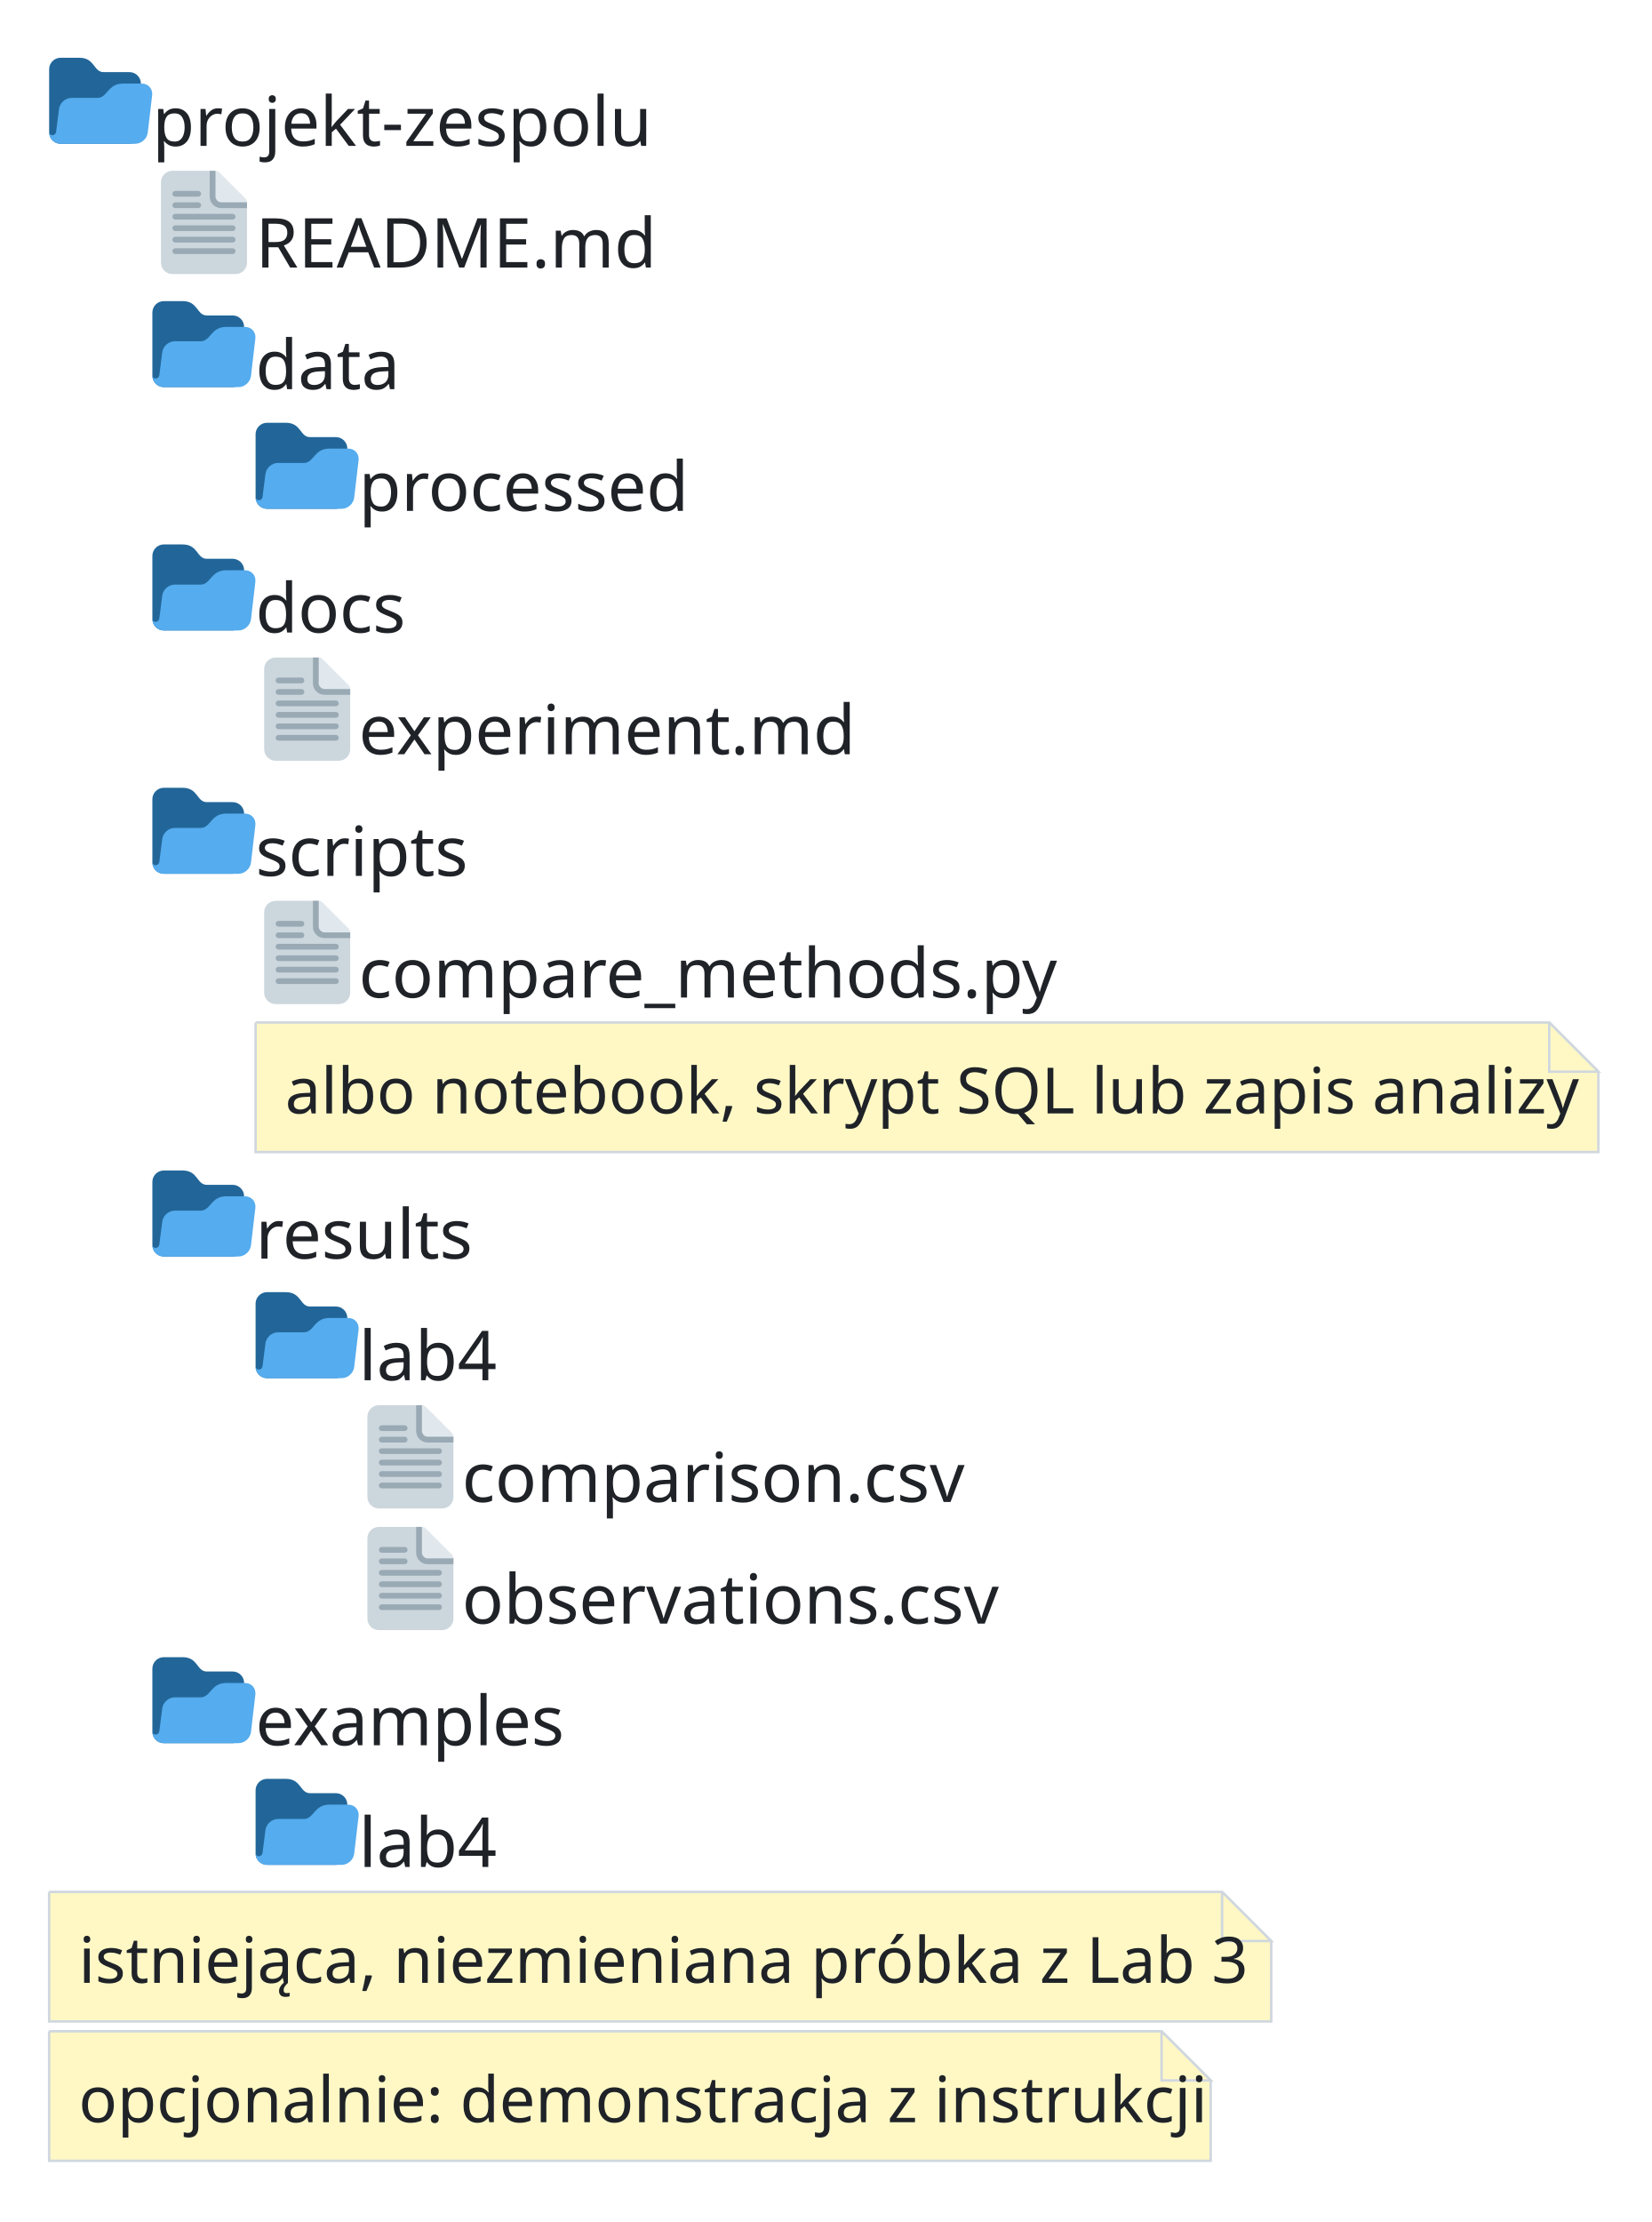
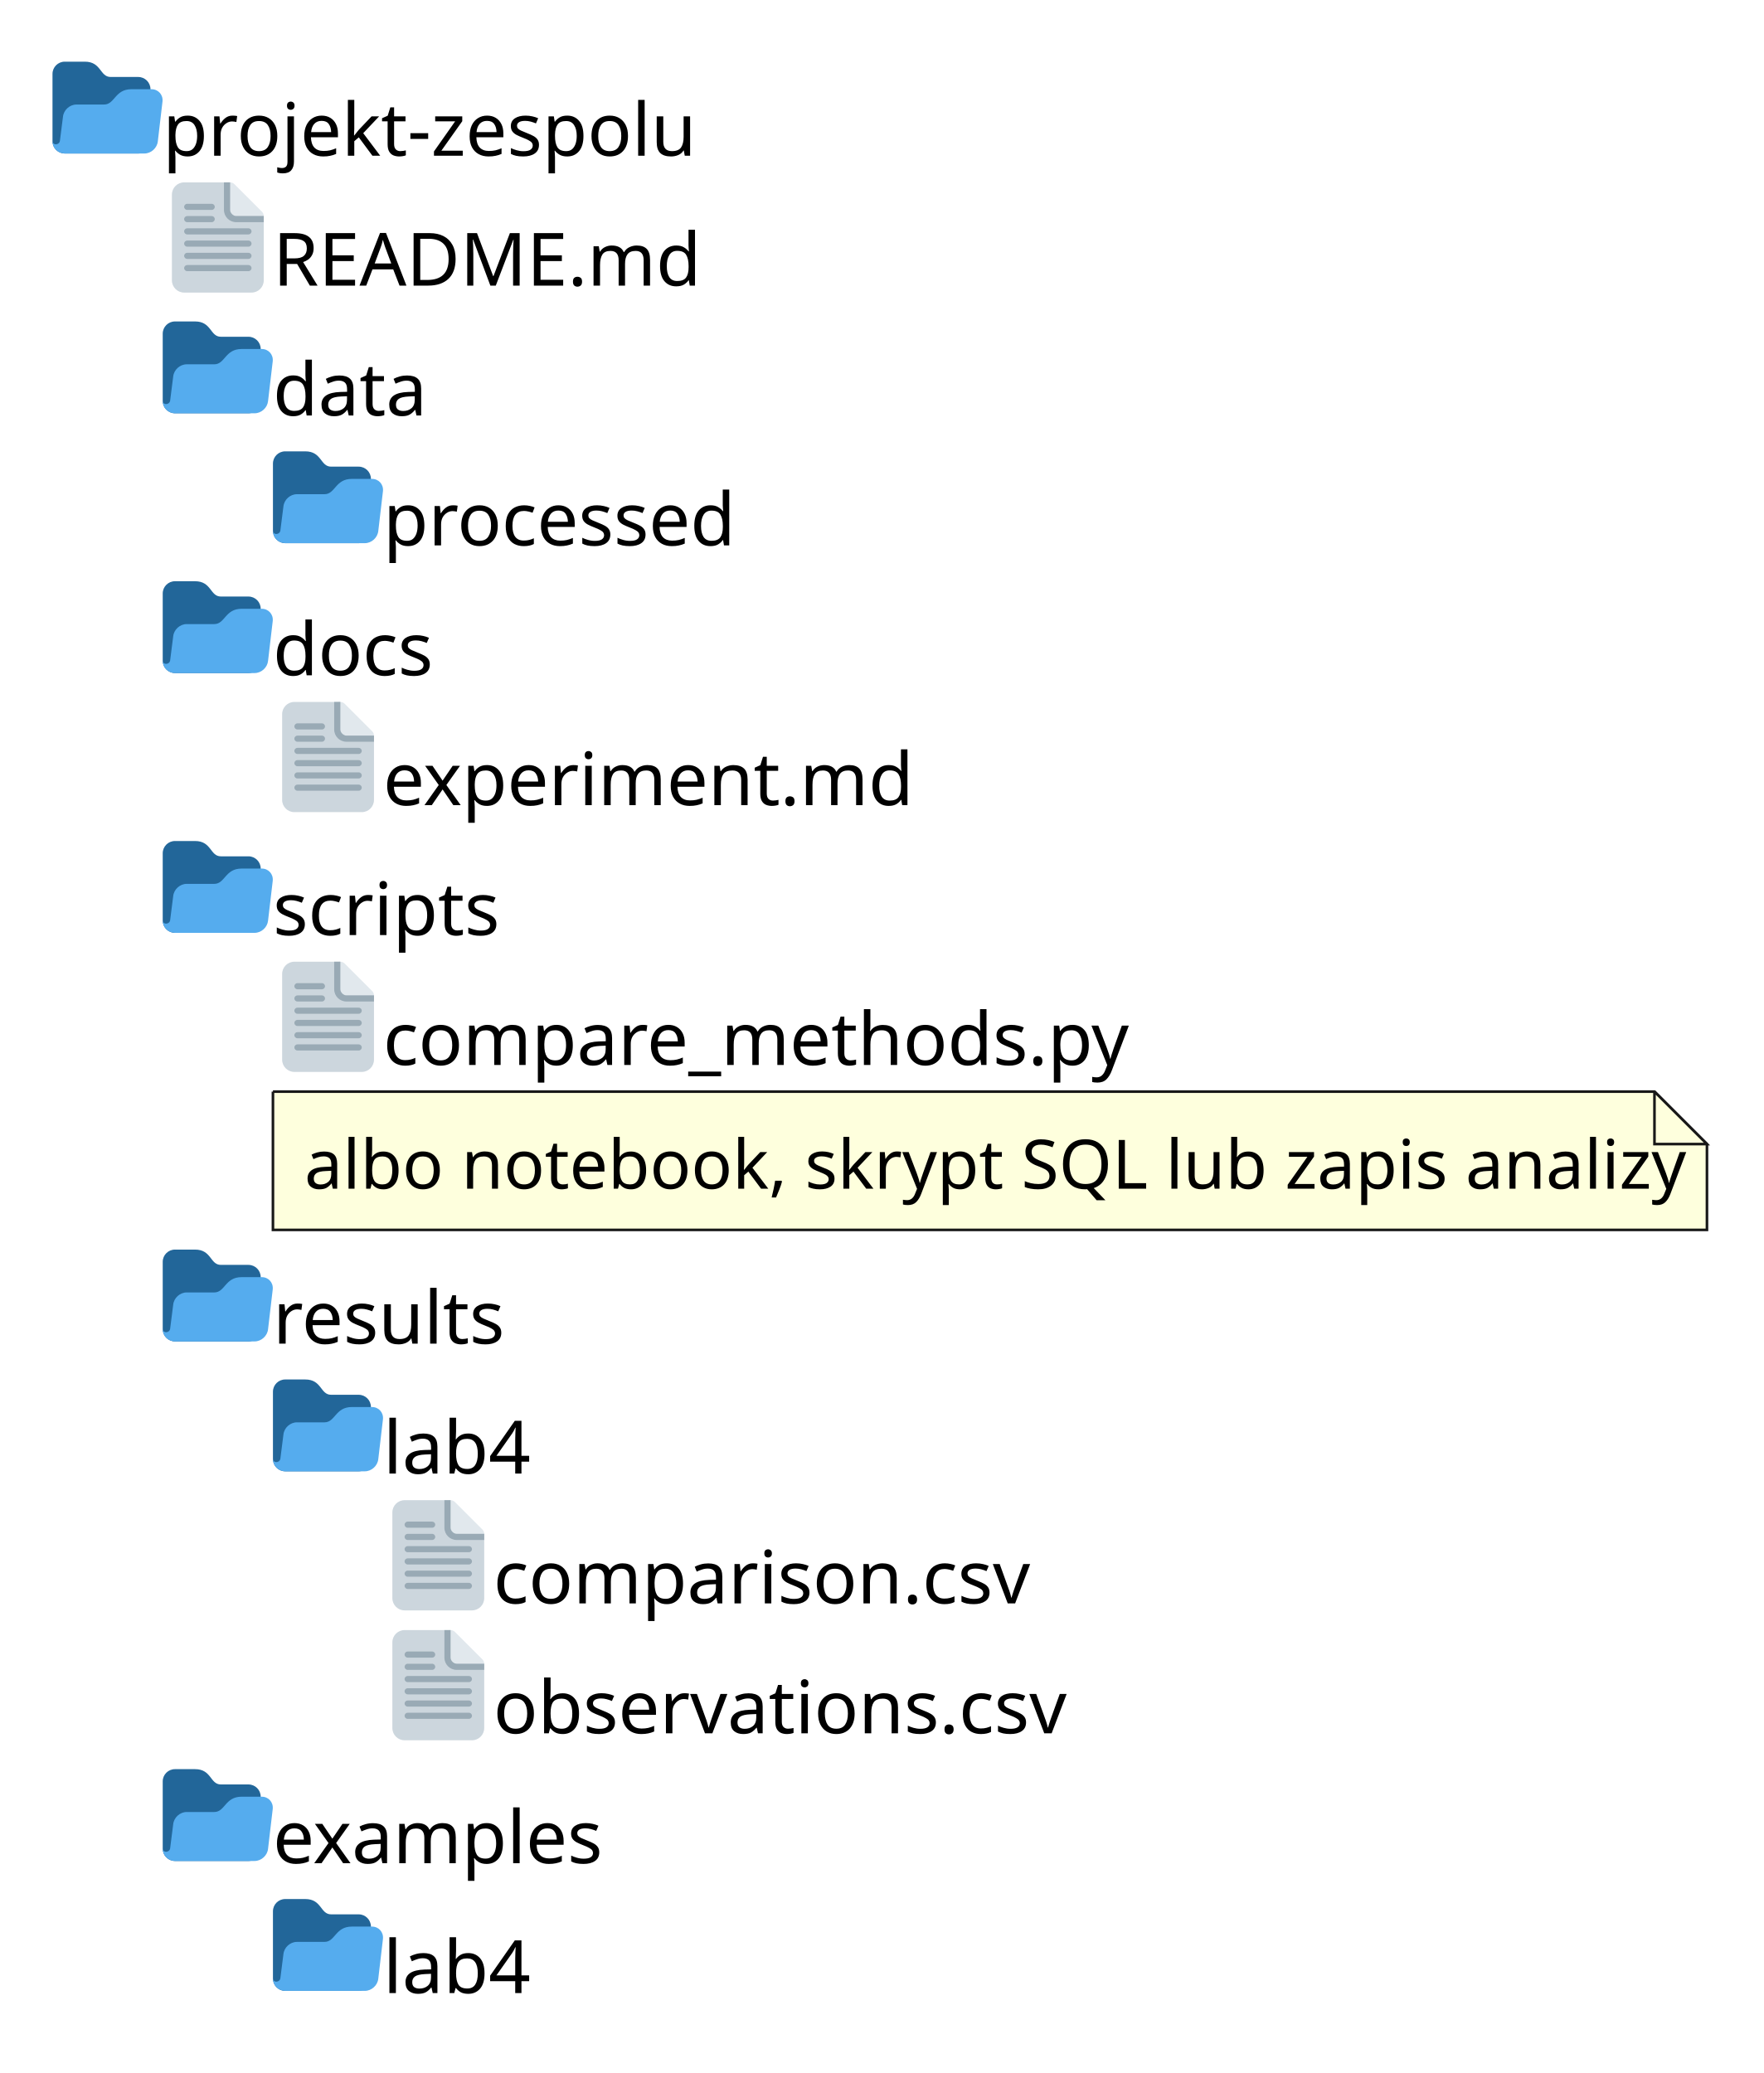
- <svg xmlns="http://www.w3.org/2000/svg" version="1.1" data-diagram-type="FILES" style="width:336px;height:452px;background:transparent;" width="336px" height="452px" viewBox="0 0 336 452" zoomAndPan="magnify" preserveAspectRatio="none" contentStyleType="text/css">
-   <defs>
-     <style>:root{color-scheme:light dark;}svg{background:transparent !important;}text{fill:#1f2328;font-family:sans-serif;}path[fill="#FEFFDD"],path[fill="#feffdd"]{fill:#fff8c5;stroke:#d0d7de !important;}@media (prefers-color-scheme:dark){text{fill:#e6edf3 !important;}path[fill="#FEFFDD"],path[fill="#feffdd"]{fill:#1f242c !important;stroke:#388bfd !important;}path[fill="#269"]{fill:#1f6feb !important;}path[fill="#55ACEE"],path[fill="#55acee"]{fill:#58a6ff !important;}}</style>
-   </defs>
+ <svg xmlns="http://www.w3.org/2000/svg" version="1.1" data-diagram-type="FILES" style="width:336px;height:395px;background:#FFFFFF;" width="336px" height="395px" viewBox="0 0 336 395" zoomAndPan="magnify" preserveAspectRatio="none" contentStyleType="text/css">
+   <defs />
  <g font-family="sans-serif" lengthAdjust="spacing">
    <path d="M10,26.917 C10,28.205 11.045,29.25 12.333,29.25 L26.333,29.25 C27.622,29.25 28.667,28.205 28.667,26.917 L28.667,17 C28.667,15.711 27.622,14.667 26.333,14.667 L21.083,14.667 C19.006,14.667 19.333,11.75 16.161,11.75 L12.333,11.75 C11.045,11.75 10,12.795 10,14.083 L10,26.917" fill="#269" />
    <path d="M28.863,17 L25.035,17 C21.863,17 21.895,19.917 19.817,19.917 L14.567,19.917 C13.278,19.917 12.127,20.961 11.997,22.25 L11.709,24.51 L11.404,26.917 L11.392,26.916 C11.324,27.27 11,27.498 10.634,27.498 C10.258,27.498 9.988,27.203 10.007,26.831 C10.006,26.86 10,26.888 10,26.917 C10,28.086 10.862,29.045 11.983,29.214 C12.087,29.237 12.2,29.25 12.333,29.25 L27.5,29.25 C28.789,29.25 29.94,28.205 30.07,26.917 L30.959,19.333 C31.09,18.045 30.151,17 28.863,17" fill="#55ACEE" />
    <text x="31" y="29.674" fill="#000" font-size="14" textLength="94.938">projekt-zespolu</text>
    <path d="M49.909,40.342 L44.659,35.092 C44.448,34.881 44.156,34.75 43.833,34.75 C43.189,34.75 42.667,35.273 42.667,35.917 C42.667,36.239 42.797,36.531 43.009,36.742 L40.757,38.993 L46.007,44.243 L48.259,41.992 C48.47,42.203 48.761,42.333 49.083,42.333 C49.727,42.333 50.251,41.811 50.25,41.167 C50.25,40.845 50.119,40.553 49.909,40.342" fill="#E1E8ED" />
    <path d="M43.833,34.75 L35.083,34.75 C33.795,34.75 32.75,35.795 32.75,37.083 L32.75,53.417 C32.75,54.705 33.795,55.75 35.083,55.75 L47.917,55.75 C49.205,55.75 50.25,54.705 50.25,53.417 L50.25,41.167 L45,41.167 C44.417,41.167 43.833,40.583 43.833,40 L43.833,34.75" fill="#CCD6DD" />
    <path d="M43.833,34.75 L42.667,34.75 L42.667,40 C42.667,41.289 43.711,42.333 45,42.333 L50.25,42.333 L50.25,41.167 L45,41.167 C44.417,41.167 43.833,40.583 43.833,40 L43.833,34.75 M40.917,39.417 C40.917,39.739 40.655,40 40.333,40 L35.667,40 C35.345,40 35.083,39.739 35.083,39.417 C35.083,39.095 35.345,38.833 35.667,38.833 L40.333,38.833 C40.655,38.833 40.917,39.095 40.917,39.417 M40.917,41.75 C40.917,42.072 40.655,42.333 40.333,42.333 L35.667,42.333 C35.345,42.333 35.083,42.072 35.083,41.75 C35.083,41.428 35.345,41.167 35.667,41.167 L40.333,41.167 C40.655,41.167 40.917,41.428 40.917,41.75 M47.917,44.083 C47.917,44.405 47.656,44.667 47.333,44.667 L35.667,44.667 C35.345,44.667 35.083,44.405 35.083,44.083 C35.083,43.761 35.345,43.5 35.667,43.5 L47.333,43.5 C47.656,43.5 47.917,43.761 47.917,44.083 M47.917,46.417 C47.917,46.739 47.656,47 47.333,47 L35.667,47 C35.345,47 35.083,46.739 35.083,46.417 C35.083,46.094 35.345,45.833 35.667,45.833 L47.333,45.833 C47.656,45.833 47.917,46.094 47.917,46.417 M47.917,48.75 C47.917,49.073 47.656,49.333 47.333,49.333 L35.667,49.333 C35.345,49.333 35.083,49.073 35.083,48.75 C35.083,48.427 35.345,48.167 35.667,48.167 L47.333,48.167 C47.656,48.167 47.917,48.427 47.917,48.75 M47.917,51.083 C47.917,51.406 47.656,51.667 47.333,51.667 L35.667,51.667 C35.345,51.667 35.083,51.406 35.083,51.083 C35.083,50.761 35.345,50.5 35.667,50.5 L47.333,50.5 C47.656,50.5 47.917,50.761 47.917,51.083" fill="#99AAB5" />
    <text x="52" y="54.424" fill="#000" font-size="14" textLength="83.234">README.md</text>
    <path d="M31,76.417 C31,77.705 32.045,78.75 33.333,78.75 L47.333,78.75 C48.622,78.75 49.667,77.705 49.667,76.417 L49.667,66.5 C49.667,65.211 48.622,64.167 47.333,64.167 L42.083,64.167 C40.006,64.167 40.333,61.25 37.161,61.25 L33.333,61.25 C32.045,61.25 31,62.295 31,63.583 L31,76.417" fill="#269" />
    <path d="M49.863,66.5 L46.035,66.5 C42.863,66.5 42.895,69.417 40.817,69.417 L35.567,69.417 C34.278,69.417 33.127,70.461 32.997,71.75 L32.709,74.01 L32.404,76.417 L32.392,76.416 C32.324,76.77 32,76.998 31.634,76.998 C31.258,76.998 30.988,76.703 31.007,76.331 C31.006,76.36 31,76.388 31,76.417 C31,77.586 31.862,78.545 32.983,78.714 C33.087,78.737 33.2,78.75 33.333,78.75 L48.5,78.75 C49.789,78.75 50.94,77.705 51.07,76.417 L51.959,68.833 C52.09,67.545 51.151,66.5 49.863,66.5" fill="#55ACEE" />
    <text x="52" y="79.174" fill="#000" font-size="14" textLength="27.248">data</text>
    <path d="M52,101.167 C52,102.455 53.045,103.5 54.333,103.5 L68.333,103.5 C69.622,103.5 70.667,102.455 70.667,101.167 L70.667,91.25 C70.667,89.961 69.622,88.917 68.333,88.917 L63.083,88.917 C61.006,88.917 61.333,86 58.161,86 L54.333,86 C53.045,86 52,87.045 52,88.333 L52,101.167" fill="#269" />
    <path d="M70.863,91.25 L67.035,91.25 C63.863,91.25 63.895,94.167 61.817,94.167 L56.567,94.167 C55.278,94.167 54.127,95.211 53.997,96.5 L53.709,98.76 L53.404,101.167 L53.392,101.166 C53.324,101.52 53,101.748 52.634,101.748 C52.258,101.748 51.988,101.453 52.007,101.081 C52.006,101.11 52,101.138 52,101.167 C52,102.336 52.862,103.295 53.983,103.464 C54.087,103.487 54.2,103.5 54.333,103.5 L69.5,103.5 C70.789,103.5 71.94,102.455 72.07,101.167 L72.959,93.583 C73.09,92.295 72.151,91.25 70.863,91.25" fill="#55ACEE" />
    <text x="73" y="103.924" fill="#000" font-size="14" textLength="64.593">processed</text>
    <path d="M31,125.917 C31,127.205 32.045,128.25 33.333,128.25 L47.333,128.25 C48.622,128.25 49.667,127.205 49.667,125.917 L49.667,116 C49.667,114.711 48.622,113.667 47.333,113.667 L42.083,113.667 C40.006,113.667 40.333,110.75 37.161,110.75 L33.333,110.75 C32.045,110.75 31,111.795 31,113.083 L31,125.917" fill="#269" />
    <path d="M49.863,116 L46.035,116 C42.863,116 42.895,118.917 40.817,118.917 L35.567,118.917 C34.278,118.917 33.127,119.961 32.997,121.25 L32.709,123.51 L32.404,125.917 L32.392,125.916 C32.324,126.27 32,126.498 31.634,126.498 C31.258,126.498 30.988,126.203 31.007,125.831 C31.006,125.86 31,125.888 31,125.917 C31,127.086 31.862,128.045 32.983,128.214 C33.087,128.237 33.2,128.25 33.333,128.25 L48.5,128.25 C49.789,128.25 50.94,127.205 51.07,125.917 L51.959,118.333 C52.09,117.045 51.151,116 49.863,116" fill="#55ACEE" />
    <text x="52" y="128.674" fill="#000" font-size="14" textLength="29.572">docs</text>
    <path d="M70.909,139.342 L65.659,134.092 C65.448,133.881 65.156,133.75 64.833,133.75 C64.189,133.75 63.667,134.273 63.667,134.917 C63.667,135.239 63.797,135.531 64.009,135.742 L61.757,137.993 L67.007,143.243 L69.259,140.992 C69.47,141.203 69.761,141.333 70.083,141.333 C70.727,141.333 71.251,140.811 71.25,140.167 C71.25,139.845 71.119,139.553 70.909,139.342" fill="#E1E8ED" />
    <path d="M64.833,133.75 L56.083,133.75 C54.795,133.75 53.75,134.795 53.75,136.083 L53.75,152.417 C53.75,153.705 54.795,154.75 56.083,154.75 L68.917,154.75 C70.205,154.75 71.25,153.705 71.25,152.417 L71.25,140.167 L66,140.167 C65.417,140.167 64.833,139.583 64.833,139 L64.833,133.75" fill="#CCD6DD" />
    <path d="M64.833,133.75 L63.667,133.75 L63.667,139 C63.667,140.289 64.711,141.333 66,141.333 L71.25,141.333 L71.25,140.167 L66,140.167 C65.417,140.167 64.833,139.583 64.833,139 L64.833,133.75 M61.917,138.417 C61.917,138.739 61.655,139 61.333,139 L56.667,139 C56.345,139 56.083,138.739 56.083,138.417 C56.083,138.095 56.345,137.833 56.667,137.833 L61.333,137.833 C61.655,137.833 61.917,138.095 61.917,138.417 M61.917,140.75 C61.917,141.072 61.655,141.333 61.333,141.333 L56.667,141.333 C56.345,141.333 56.083,141.072 56.083,140.75 C56.083,140.428 56.345,140.167 56.667,140.167 L61.333,140.167 C61.655,140.167 61.917,140.428 61.917,140.75 M68.917,143.083 C68.917,143.405 68.656,143.667 68.333,143.667 L56.667,143.667 C56.345,143.667 56.083,143.405 56.083,143.083 C56.083,142.761 56.345,142.5 56.667,142.5 L68.333,142.5 C68.656,142.5 68.917,142.761 68.917,143.083 M68.917,145.417 C68.917,145.739 68.656,146 68.333,146 L56.667,146 C56.345,146 56.083,145.739 56.083,145.417 C56.083,145.094 56.345,144.833 56.667,144.833 L68.333,144.833 C68.656,144.833 68.917,145.094 68.917,145.417 M68.917,147.75 C68.917,148.073 68.656,148.333 68.333,148.333 L56.667,148.333 C56.345,148.333 56.083,148.073 56.083,147.75 C56.083,147.427 56.345,147.167 56.667,147.167 L68.333,147.167 C68.656,147.167 68.917,147.427 68.917,147.75 M68.917,150.083 C68.917,150.406 68.656,150.667 68.333,150.667 L56.667,150.667 C56.345,150.667 56.083,150.406 56.083,150.083 C56.083,149.761 56.345,149.5 56.667,149.5 L68.333,149.5 C68.656,149.5 68.917,149.761 68.917,150.083" fill="#99AAB5" />
    <text x="73" y="153.424" fill="#000" font-size="14" textLength="92.593">experiment.md</text>
    <path d="M31,175.417 C31,176.705 32.045,177.75 33.333,177.75 L47.333,177.75 C48.622,177.75 49.667,176.705 49.667,175.417 L49.667,165.5 C49.667,164.211 48.622,163.167 47.333,163.167 L42.083,163.167 C40.006,163.167 40.333,160.25 37.161,160.25 L33.333,160.25 C32.045,160.25 31,161.295 31,162.583 L31,175.417" fill="#269" />
    <path d="M49.863,165.5 L46.035,165.5 C42.863,165.5 42.895,168.417 40.817,168.417 L35.567,168.417 C34.278,168.417 33.127,169.461 32.997,170.75 L32.709,173.01 L32.404,175.417 L32.392,175.416 C32.324,175.77 32,175.998 31.634,175.998 C31.258,175.998 30.988,175.703 31.007,175.331 C31.006,175.36 31,175.388 31,175.417 C31,176.586 31.862,177.545 32.983,177.714 C33.087,177.737 33.2,177.75 33.333,177.75 L48.5,177.75 C49.789,177.75 50.94,176.705 51.07,175.417 L51.959,167.833 C52.09,166.545 51.151,165.5 49.863,165.5" fill="#55ACEE" />
    <text x="52" y="178.174" fill="#000" font-size="14" textLength="40.448">scripts</text>
    <path d="M70.909,188.842 L65.659,183.592 C65.448,183.381 65.156,183.25 64.833,183.25 C64.189,183.25 63.667,183.773 63.667,184.417 C63.667,184.739 63.797,185.031 64.009,185.242 L61.757,187.493 L67.007,192.743 L69.259,190.492 C69.47,190.703 69.761,190.833 70.083,190.833 C70.727,190.833 71.251,190.311 71.25,189.667 C71.25,189.345 71.119,189.053 70.909,188.842" fill="#E1E8ED" />
    <path d="M64.833,183.25 L56.083,183.25 C54.795,183.25 53.75,184.295 53.75,185.583 L53.75,201.917 C53.75,203.205 54.795,204.25 56.083,204.25 L68.917,204.25 C70.205,204.25 71.25,203.205 71.25,201.917 L71.25,189.667 L66,189.667 C65.417,189.667 64.833,189.083 64.833,188.5 L64.833,183.25" fill="#CCD6DD" />
    <path d="M64.833,183.25 L63.667,183.25 L63.667,188.5 C63.667,189.789 64.711,190.833 66,190.833 L71.25,190.833 L71.25,189.667 L66,189.667 C65.417,189.667 64.833,189.083 64.833,188.5 L64.833,183.25 M61.917,187.917 C61.917,188.239 61.655,188.5 61.333,188.5 L56.667,188.5 C56.345,188.5 56.083,188.239 56.083,187.917 C56.083,187.595 56.345,187.333 56.667,187.333 L61.333,187.333 C61.655,187.333 61.917,187.595 61.917,187.917 M61.917,190.25 C61.917,190.572 61.655,190.833 61.333,190.833 L56.667,190.833 C56.345,190.833 56.083,190.572 56.083,190.25 C56.083,189.928 56.345,189.667 56.667,189.667 L61.333,189.667 C61.655,189.667 61.917,189.928 61.917,190.25 M68.917,192.583 C68.917,192.905 68.656,193.167 68.333,193.167 L56.667,193.167 C56.345,193.167 56.083,192.905 56.083,192.583 C56.083,192.261 56.345,192 56.667,192 L68.333,192 C68.656,192 68.917,192.261 68.917,192.583 M68.917,194.917 C68.917,195.239 68.656,195.5 68.333,195.5 L56.667,195.5 C56.345,195.5 56.083,195.239 56.083,194.917 C56.083,194.594 56.345,194.333 56.667,194.333 L68.333,194.333 C68.656,194.333 68.917,194.594 68.917,194.917 M68.917,197.25 C68.917,197.573 68.656,197.833 68.333,197.833 L56.667,197.833 C56.345,197.833 56.083,197.573 56.083,197.25 C56.083,196.927 56.345,196.667 56.667,196.667 L68.333,196.667 C68.656,196.667 68.917,196.927 68.917,197.25 M68.917,199.583 C68.917,199.906 68.656,200.167 68.333,200.167 L56.667,200.167 C56.345,200.167 56.083,199.906 56.083,199.583 C56.083,199.261 56.345,199 56.667,199 L68.333,199 C68.656,199 68.917,199.261 68.917,199.583" fill="#99AAB5" />
    <text x="73" y="202.924" fill="#000" font-size="14" textLength="134.627">compare_methods.py</text>
    <path d="M52,208 L52,234.352 L325.199,234.352 L325.199,218 L315.199,208 L52,208" style="stroke:#181818;stroke-width:0.5;" fill="#FEFFDD" />
    <path d="M315.199,208 L315.199,218 L325.199,218 L315.199,208" style="stroke:#181818;stroke-width:0.5;" fill="#FEFFDD" />
    <text x="58" y="226.495" fill="#000" font-size="13" textLength="252.199">albo notebook, skrypt SQL lub zapis analizy</text>
    <path d="M31,253.268 C31,254.557 32.045,255.602 33.333,255.602 L47.333,255.602 C48.622,255.602 49.667,254.557 49.667,253.268 L49.667,243.352 C49.667,242.063 48.622,241.018 47.333,241.018 L42.083,241.018 C40.006,241.018 40.333,238.102 37.161,238.102 L33.333,238.102 C32.045,238.102 31,239.146 31,240.435 L31,253.268" fill="#269" />
    <path d="M49.863,243.352 L46.035,243.352 C42.863,243.352 42.895,246.268 40.817,246.268 L35.567,246.268 C34.278,246.268 33.127,247.313 32.997,248.602 L32.709,250.861 L32.404,253.268 L32.392,253.267 C32.324,253.621 32,253.85 31.634,253.85 C31.258,253.85 30.988,253.554 31.007,253.182 C31.006,253.212 31,253.239 31,253.268 C31,254.437 31.862,255.396 32.983,255.566 C33.087,255.588 33.2,255.602 33.333,255.602 L48.5,255.602 C49.789,255.602 50.94,254.557 51.07,253.268 L51.959,245.685 C52.09,244.396 51.151,243.352 49.863,243.352" fill="#55ACEE" />
    <text x="52" y="256.025" fill="#000" font-size="14" textLength="41.234">results</text>
    <path d="M52,278.018 C52,279.307 53.045,280.352 54.333,280.352 L68.333,280.352 C69.622,280.352 70.667,279.307 70.667,278.018 L70.667,268.102 C70.667,266.813 69.622,265.768 68.333,265.768 L63.083,265.768 C61.006,265.768 61.333,262.852 58.161,262.852 L54.333,262.852 C53.045,262.852 52,263.896 52,265.185 L52,278.018" fill="#269" />
    <path d="M70.863,268.102 L67.035,268.102 C63.863,268.102 63.895,271.018 61.817,271.018 L56.567,271.018 C55.278,271.018 54.127,272.063 53.997,273.352 L53.709,275.611 L53.404,278.018 L53.392,278.017 C53.324,278.371 53,278.6 52.634,278.6 C52.258,278.6 51.988,278.304 52.007,277.932 C52.006,277.962 52,277.989 52,278.018 C52,279.187 52.862,280.146 53.983,280.316 C54.087,280.338 54.2,280.352 54.333,280.352 L69.5,280.352 C70.789,280.352 71.94,279.307 72.07,278.018 L72.959,270.435 C73.09,269.146 72.151,268.102 70.863,268.102" fill="#55ACEE" />
    <text x="73" y="280.775" fill="#000" font-size="14" textLength="26.469">lab4</text>
    <path d="M91.909,291.443 L86.659,286.193 C86.448,285.983 86.156,285.852 85.833,285.852 C85.189,285.852 84.667,286.374 84.667,287.018 C84.667,287.34 84.797,287.632 85.009,287.844 L82.757,290.095 L88.007,295.345 L90.259,293.094 C90.47,293.304 90.761,293.435 91.083,293.435 C91.727,293.435 92.251,292.912 92.25,292.268 C92.25,291.946 92.119,291.655 91.909,291.443" fill="#E1E8ED" />
    <path d="M85.833,285.852 L77.083,285.852 C75.795,285.852 74.75,286.896 74.75,288.185 L74.75,304.518 C74.75,305.807 75.795,306.852 77.083,306.852 L89.917,306.852 C91.205,306.852 92.25,305.807 92.25,304.518 L92.25,292.268 L87,292.268 C86.417,292.268 85.833,291.685 85.833,291.102 L85.833,285.852" fill="#CCD6DD" />
    <path d="M85.833,285.852 L84.667,285.852 L84.667,291.102 C84.667,292.39 85.711,293.435 87,293.435 L92.25,293.435 L92.25,292.268 L87,292.268 C86.417,292.268 85.833,291.685 85.833,291.102 L85.833,285.852 M82.917,290.518 C82.917,290.84 82.655,291.102 82.333,291.102 L77.667,291.102 C77.345,291.102 77.083,290.84 77.083,290.518 C77.083,290.196 77.345,289.935 77.667,289.935 L82.333,289.935 C82.655,289.935 82.917,290.196 82.917,290.518 M82.917,292.852 C82.917,293.174 82.655,293.435 82.333,293.435 L77.667,293.435 C77.345,293.435 77.083,293.174 77.083,292.852 C77.083,292.53 77.345,292.268 77.667,292.268 L82.333,292.268 C82.655,292.268 82.917,292.53 82.917,292.852 M89.917,295.185 C89.917,295.507 89.656,295.768 89.333,295.768 L77.667,295.768 C77.345,295.768 77.083,295.507 77.083,295.185 C77.083,294.863 77.345,294.602 77.667,294.602 L89.333,294.602 C89.656,294.602 89.917,294.863 89.917,295.185 M89.917,297.518 C89.917,297.841 89.656,298.102 89.333,298.102 L77.667,298.102 C77.345,298.102 77.083,297.841 77.083,297.518 C77.083,297.196 77.345,296.935 77.667,296.935 L89.333,296.935 C89.656,296.935 89.917,297.196 89.917,297.518 M89.917,299.852 C89.917,300.174 89.656,300.435 89.333,300.435 L77.667,300.435 C77.345,300.435 77.083,300.174 77.083,299.852 C77.083,299.529 77.345,299.268 77.667,299.268 L89.333,299.268 C89.656,299.268 89.917,299.529 89.917,299.852 M89.917,302.185 C89.917,302.507 89.656,302.768 89.333,302.768 L77.667,302.768 C77.345,302.768 77.083,302.507 77.083,302.185 C77.083,301.862 77.345,301.602 77.667,301.602 L89.333,301.602 C89.656,301.602 89.917,301.862 89.917,302.185" fill="#99AAB5" />
    <text x="94" y="305.525" fill="#000" font-size="14" textLength="97.255">comparison.csv</text>
    <path d="M91.909,316.193 L86.659,310.943 C86.448,310.733 86.156,310.602 85.833,310.602 C85.189,310.602 84.667,311.124 84.667,311.768 C84.667,312.09 84.797,312.382 85.009,312.594 L82.757,314.845 L88.007,320.095 L90.259,317.844 C90.47,318.054 90.761,318.185 91.083,318.185 C91.727,318.185 92.251,317.662 92.25,317.018 C92.25,316.696 92.119,316.405 91.909,316.193" fill="#E1E8ED" />
    <path d="M85.833,310.602 L77.083,310.602 C75.795,310.602 74.75,311.646 74.75,312.935 L74.75,329.268 C74.75,330.557 75.795,331.602 77.083,331.602 L89.917,331.602 C91.205,331.602 92.25,330.557 92.25,329.268 L92.25,317.018 L87,317.018 C86.417,317.018 85.833,316.435 85.833,315.852 L85.833,310.602" fill="#CCD6DD" />
    <path d="M85.833,310.602 L84.667,310.602 L84.667,315.852 C84.667,317.14 85.711,318.185 87,318.185 L92.25,318.185 L92.25,317.018 L87,317.018 C86.417,317.018 85.833,316.435 85.833,315.852 L85.833,310.602 M82.917,315.268 C82.917,315.59 82.655,315.852 82.333,315.852 L77.667,315.852 C77.345,315.852 77.083,315.59 77.083,315.268 C77.083,314.946 77.345,314.685 77.667,314.685 L82.333,314.685 C82.655,314.685 82.917,314.946 82.917,315.268 M82.917,317.602 C82.917,317.924 82.655,318.185 82.333,318.185 L77.667,318.185 C77.345,318.185 77.083,317.924 77.083,317.602 C77.083,317.28 77.345,317.018 77.667,317.018 L82.333,317.018 C82.655,317.018 82.917,317.28 82.917,317.602 M89.917,319.935 C89.917,320.257 89.656,320.518 89.333,320.518 L77.667,320.518 C77.345,320.518 77.083,320.257 77.083,319.935 C77.083,319.613 77.345,319.352 77.667,319.352 L89.333,319.352 C89.656,319.352 89.917,319.613 89.917,319.935 M89.917,322.268 C89.917,322.591 89.656,322.852 89.333,322.852 L77.667,322.852 C77.345,322.852 77.083,322.591 77.083,322.268 C77.083,321.946 77.345,321.685 77.667,321.685 L89.333,321.685 C89.656,321.685 89.917,321.946 89.917,322.268 M89.917,324.602 C89.917,324.924 89.656,325.185 89.333,325.185 L77.667,325.185 C77.345,325.185 77.083,324.924 77.083,324.602 C77.083,324.279 77.345,324.018 77.667,324.018 L89.333,324.018 C89.656,324.018 89.917,324.279 89.917,324.602 M89.917,326.935 C89.917,327.257 89.656,327.518 89.333,327.518 L77.667,327.518 C77.345,327.518 77.083,327.257 77.083,326.935 C77.083,326.612 77.345,326.352 77.667,326.352 L89.333,326.352 C89.656,326.352 89.917,326.612 89.917,326.935" fill="#99AAB5" />
    <text x="94" y="330.275" fill="#000" font-size="14" textLength="104.269">observations.csv</text>
    <path d="M31,352.268 C31,353.557 32.045,354.602 33.333,354.602 L47.333,354.602 C48.622,354.602 49.667,353.557 49.667,352.268 L49.667,342.352 C49.667,341.063 48.622,340.018 47.333,340.018 L42.083,340.018 C40.006,340.018 40.333,337.102 37.161,337.102 L33.333,337.102 C32.045,337.102 31,338.146 31,339.435 L31,352.268" fill="#269" />
    <path d="M49.863,342.352 L46.035,342.352 C42.863,342.352 42.895,345.268 40.817,345.268 L35.567,345.268 C34.278,345.268 33.127,346.313 32.997,347.602 L32.709,349.861 L32.404,352.268 L32.392,352.267 C32.324,352.621 32,352.85 31.634,352.85 C31.258,352.85 30.988,352.554 31.007,352.182 C31.006,352.212 31,352.239 31,352.268 C31,353.437 31.862,354.396 32.983,354.566 C33.087,354.588 33.2,354.602 33.333,354.602 L48.5,354.602 C49.789,354.602 50.94,353.557 51.07,352.268 L51.959,344.685 C52.09,343.396 51.151,342.352 49.863,342.352" fill="#55ACEE" />
    <text x="52" y="355.025" fill="#000" font-size="14" textLength="59.917">examples</text>
    <path d="M52,377.018 C52,378.307 53.045,379.352 54.333,379.352 L68.333,379.352 C69.622,379.352 70.667,378.307 70.667,377.018 L70.667,367.102 C70.667,365.813 69.622,364.768 68.333,364.768 L63.083,364.768 C61.006,364.768 61.333,361.852 58.161,361.852 L54.333,361.852 C53.045,361.852 52,362.896 52,364.185 L52,377.018" fill="#269" />
    <path d="M70.863,367.102 L67.035,367.102 C63.863,367.102 63.895,370.018 61.817,370.018 L56.567,370.018 C55.278,370.018 54.127,371.063 53.997,372.352 L53.709,374.611 L53.404,377.018 L53.392,377.017 C53.324,377.371 53,377.6 52.634,377.6 C52.258,377.6 51.988,377.304 52.007,376.932 C52.006,376.962 52,376.989 52,377.018 C52,378.187 52.862,379.146 53.983,379.316 C54.087,379.338 54.2,379.352 54.333,379.352 L69.5,379.352 C70.789,379.352 71.94,378.307 72.07,377.018 L72.959,369.435 C73.09,368.146 72.151,367.102 70.863,367.102" fill="#55ACEE" />
    <text x="73" y="379.775" fill="#000" font-size="14" textLength="26.469">lab4</text>
-     <path d="M10,384.852 L10,411.203 L258.64,411.203 L258.64,394.852 L248.64,384.852 L10,384.852" style="stroke:#181818;stroke-width:0.5;" fill="#FEFFDD" />
-     <path d="M248.64,384.852 L248.64,394.852 L258.64,394.852 L248.64,384.852" style="stroke:#181818;stroke-width:0.5;" fill="#FEFFDD" />
-     <text x="16" y="403.347" fill="#000" font-size="13" textLength="227.64">istniejąca, niezmieniana próbka z Lab 3</text>
-     <path d="M10,413.203 L10,439.555 L246.325,439.555 L246.325,423.203 L236.325,413.203 L10,413.203" style="stroke:#181818;stroke-width:0.5;" fill="#FEFFDD" />
-     <path d="M236.325,413.203 L236.325,423.203 L246.325,423.203 L236.325,413.203" style="stroke:#181818;stroke-width:0.5;" fill="#FEFFDD" />
-     <text x="16" y="431.698" fill="#000" font-size="13" textLength="215.325">opcjonalnie: demonstracja z instrukcji</text>
  </g>
</svg>
